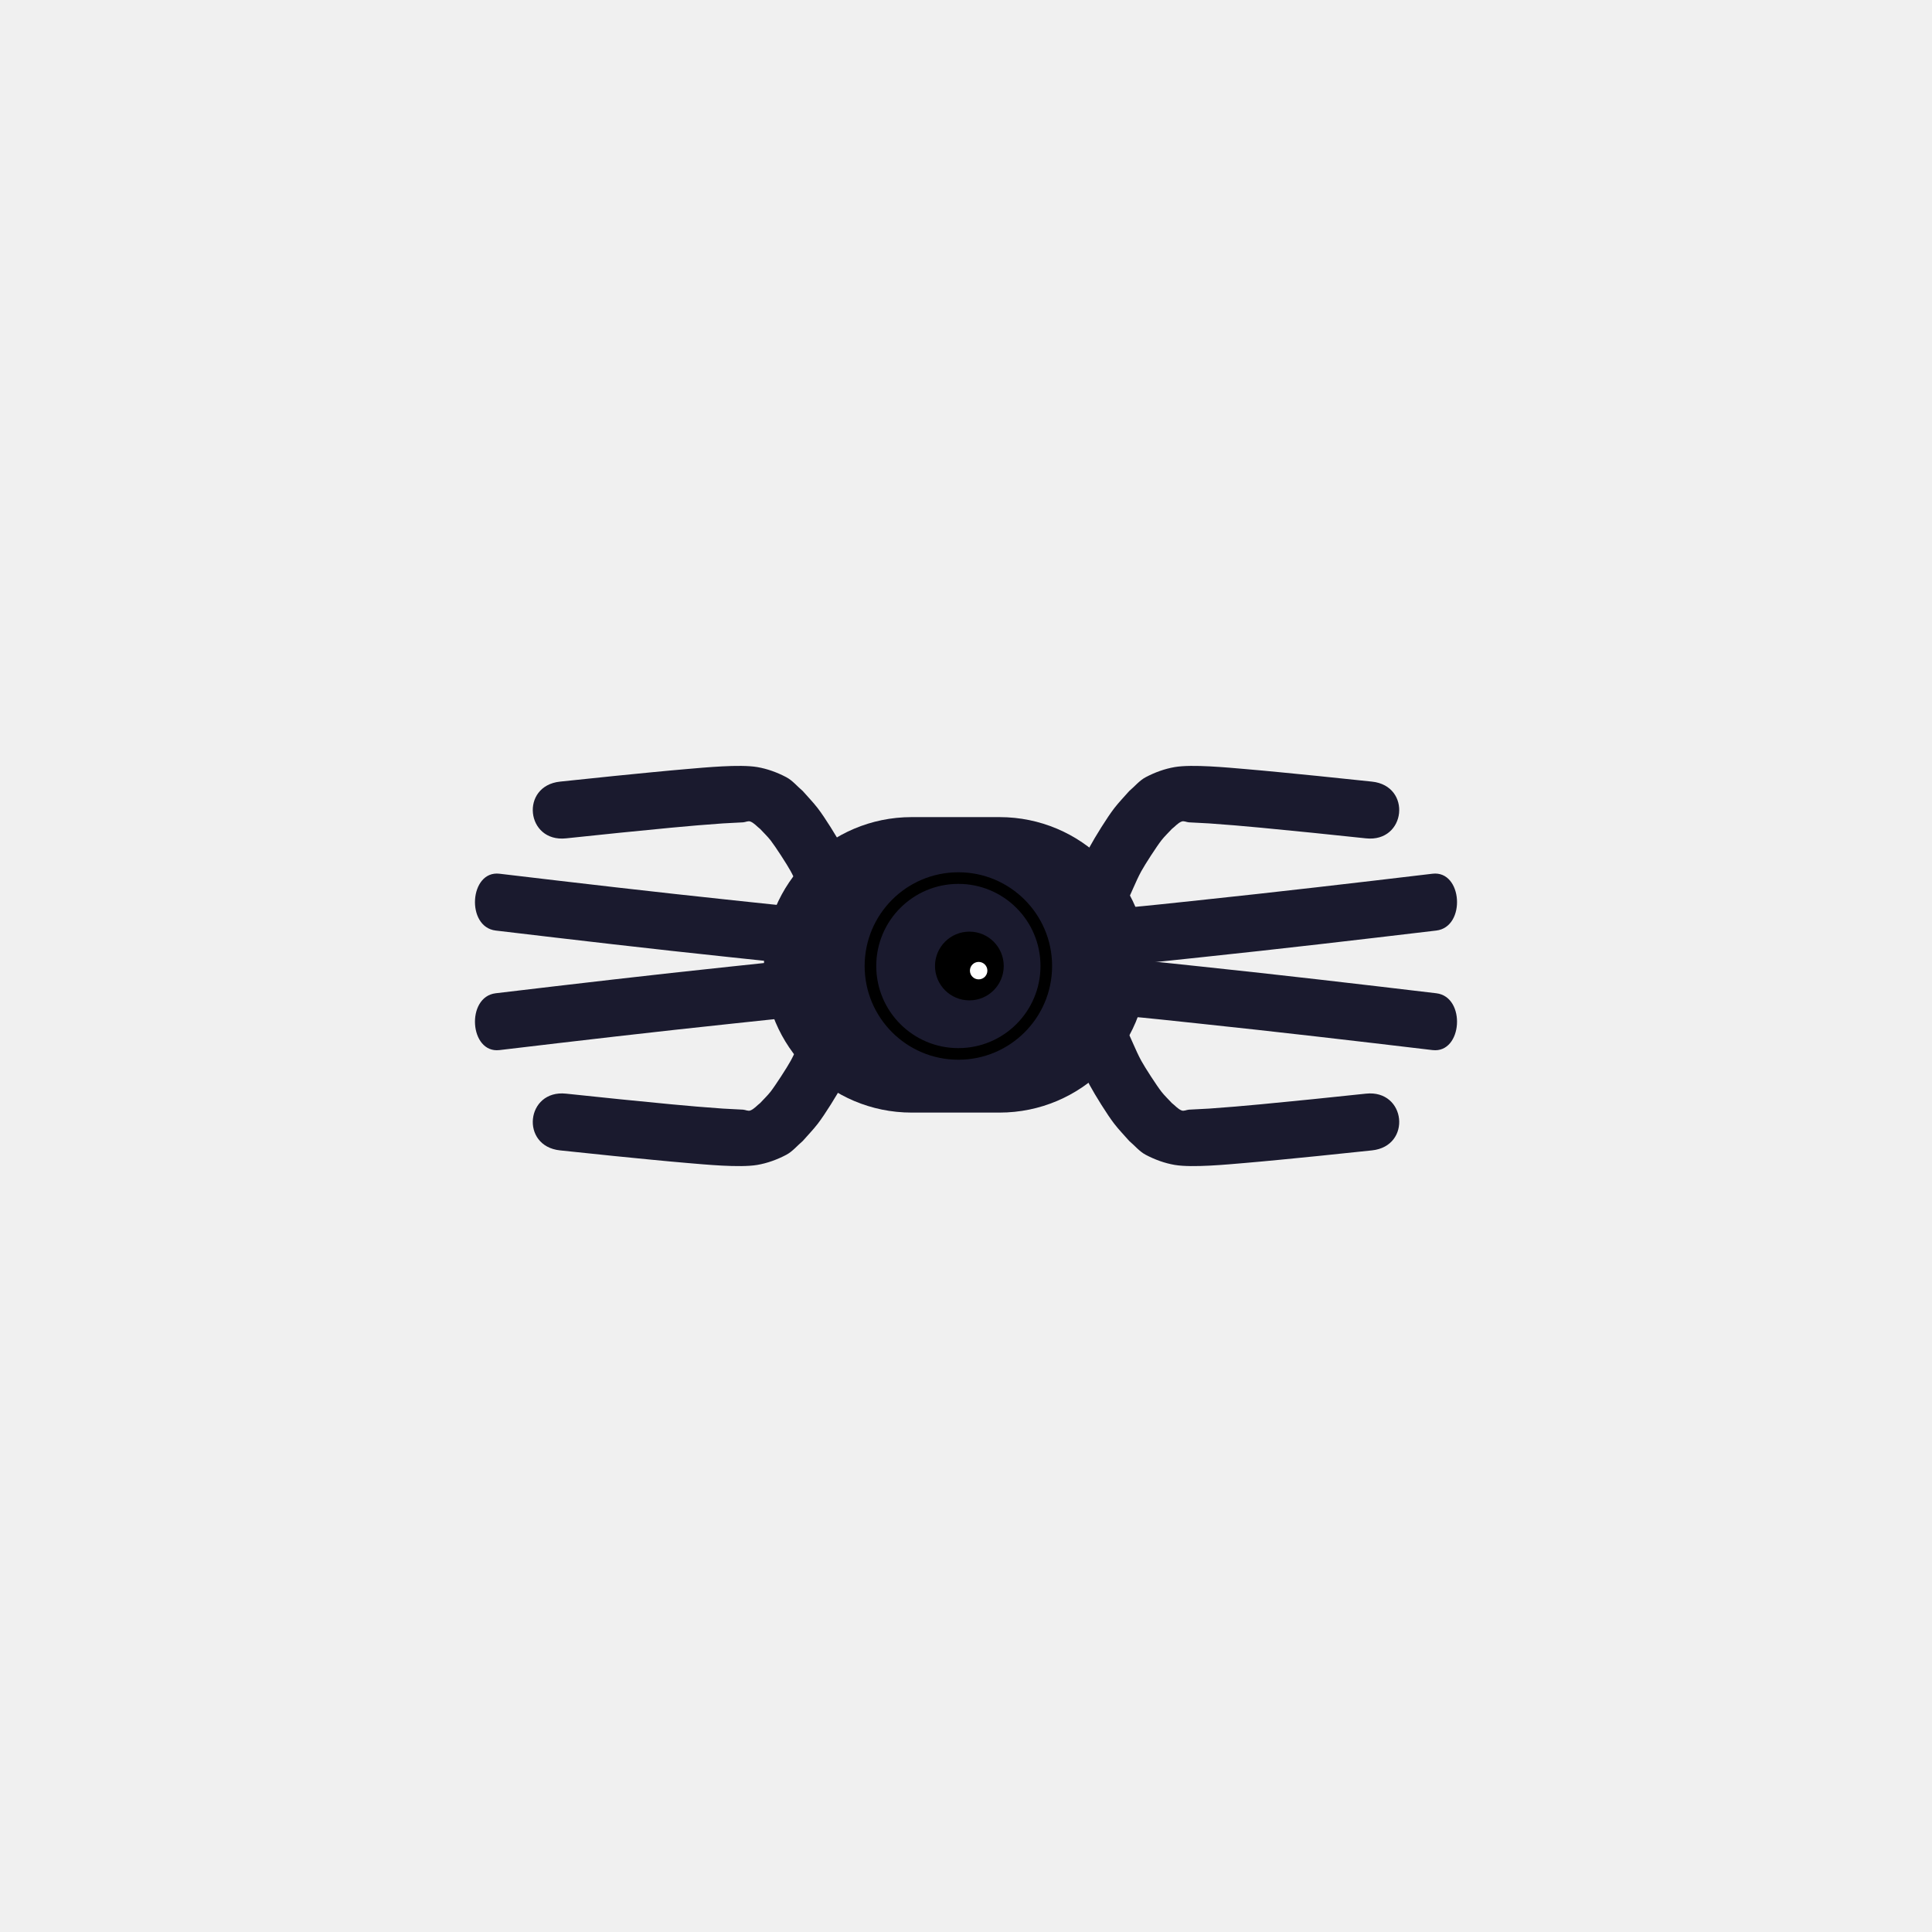
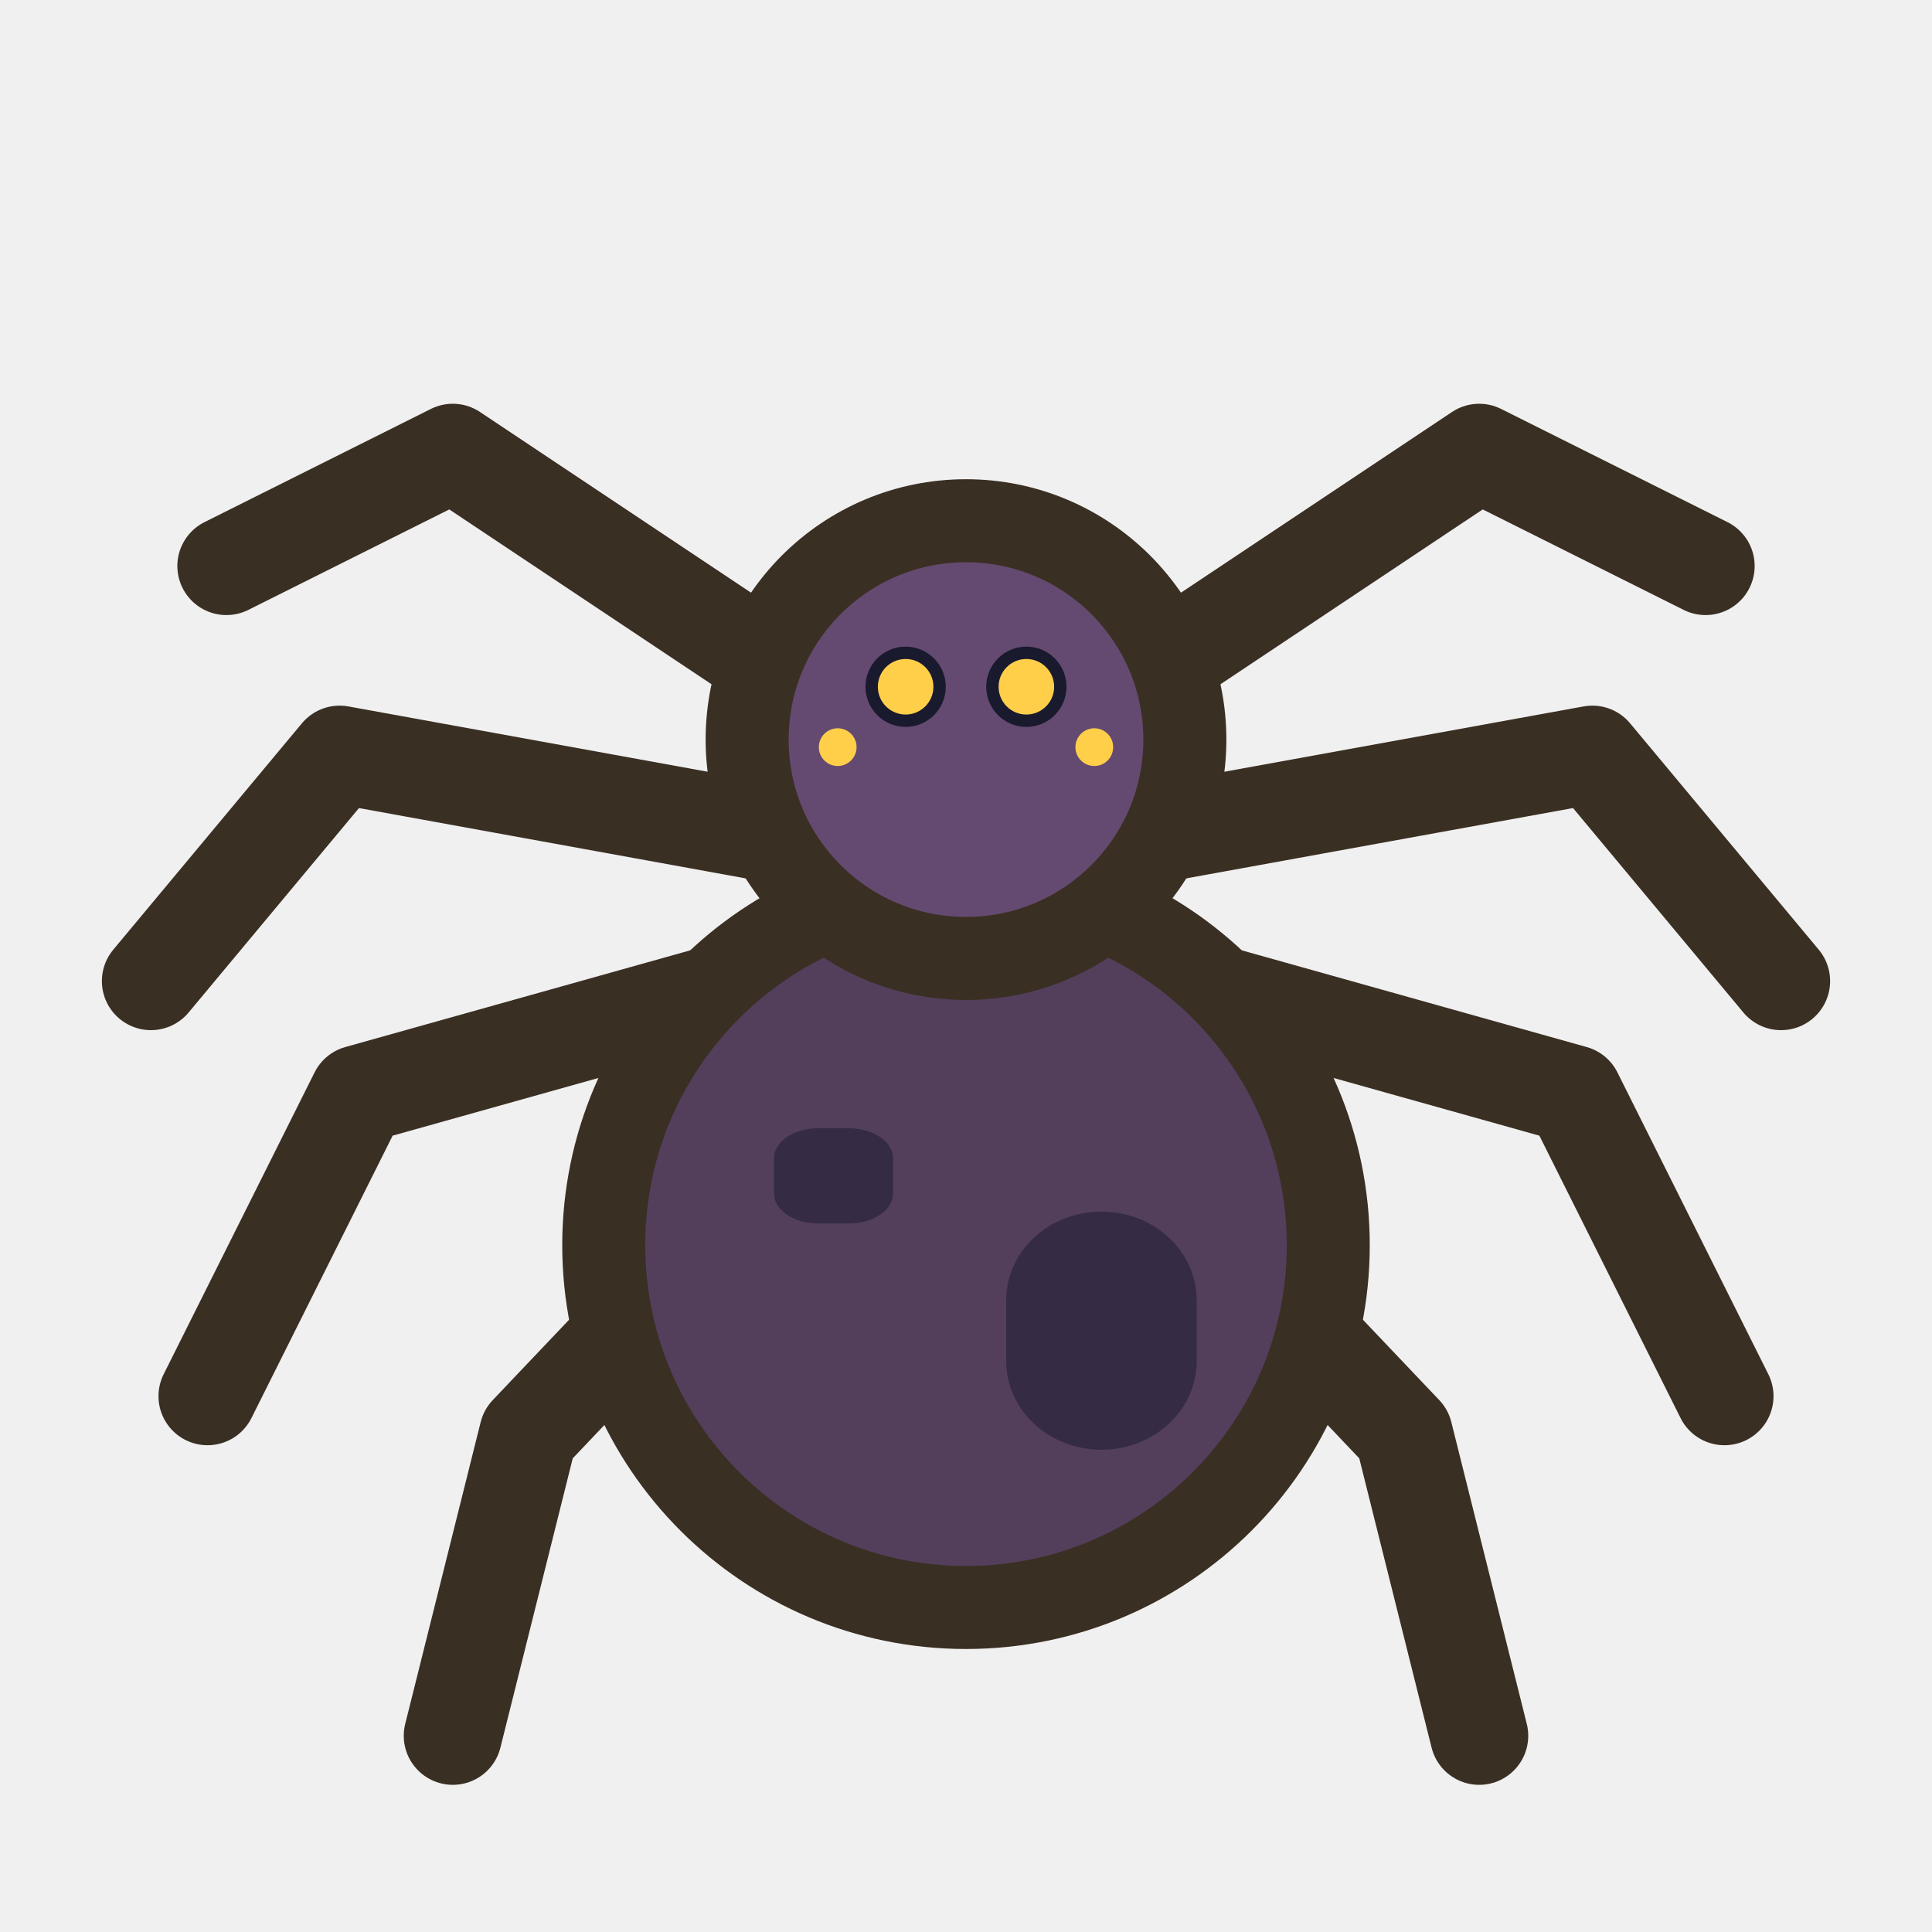
- <svg xmlns="http://www.w3.org/2000/svg" xmlns:xlink="http://www.w3.org/1999/xlink" width="512" height="512" viewBox="0 0 512 512" version="1.1" id="svg1" xml:space="preserve">
-   <defs id="defs1">
-     <filter style="color-interpolation-filters:sRGB" id="filter3" x="-0.037" y="-0.051" width="1.075" height="1.103">
-       <feGaussianBlur stdDeviation="0.097" id="feGaussianBlur3" />
-     </filter>
-     <symbol id="g4">
-       <circle style="fill:none;fill-opacity:1;stroke:#000000;stroke-width:5;stroke-linecap:round;stroke-linejoin:round;stroke-dasharray:none;stroke-opacity:1;paint-order:stroke markers fill" id="path3" cx="247.716" cy="256" r="37.867" />
-       <circle style="fill:#000000;fill-opacity:1;stroke:none;stroke-width:8.529;stroke-linecap:round;stroke-linejoin:round;stroke-dasharray:none;stroke-opacity:1;paint-order:stroke markers fill" id="path4" cx="252.45" cy="256" r="14.803" />
-       <circle style="fill:#ffffff;fill-opacity:1;stroke:none;stroke-width:2.165;stroke-linecap:round;stroke-linejoin:round;stroke-dasharray:none;stroke-opacity:1;paint-order:stroke markers fill" id="circle4" cx="256.45" cy="258" r="3.758" />
-     </symbol>
-   </defs>
-   <g id="layer1">
-     <rect style="fill:#4d4d4d;fill-opacity:1;stroke:#4d4d4d;stroke-width:10;stroke-linecap:round;stroke-linejoin:round;stroke-dasharray:none;paint-order:stroke markers fill;opacity:0.351" id="rect2" width="140.425" height="101.769" x="137.27" y="-124.28" ry="9.861" />
-     <rect style="opacity:0.15;fill:#4d4d4d;fill-opacity:1;stroke:#4d4d4d;stroke-width:10;stroke-linecap:round;stroke-linejoin:round;stroke-dasharray:none;paint-order:stroke markers fill;filter:url(#filter3)" id="rect3" width="140.425" height="101.769" x="130.169" y="-131.381" ry="9.861" />
-     <rect style="fill:#fce8b1;fill-opacity:1;stroke:#4d4d4d;stroke-width:10;stroke-linecap:round;stroke-linejoin:round;stroke-dasharray:none;paint-order:stroke markers fill" id="rect1" width="140.425" height="101.769" x="134.114" y="-127.803" ry="10" />
-     <rect style="opacity:0.4;fill:#fcffff;fill-opacity:1;stroke:none;stroke-width:5.039;stroke-linecap:round;stroke-linejoin:round;stroke-dasharray:none;paint-order:stroke markers fill" id="rect4" width="70.757" height="51.279" x="134.292" y="-126.958" ry="5.039" />
-     <g id="g13" style="fill:#1a1a2e" transform="translate(48.02714,38.84797)">
-       <rect style="fill:#1a1a2e;stroke-width:5;stroke-linecap:round;stroke-linejoin:round;paint-order:stroke markers fill" id="rect5" width="101.571" height="78.306" x="154.429" y="177.694" ry="39.153" />
-       <path style="fill:#1a1a2e;stroke-width:5;stroke-linecap:round;stroke-linejoin:round;paint-order:stroke markers fill" id="path6" d="m 250.297,200.822 c 1.477,-2.869 2.584,-5.941 4.124,-8.777 0.962,-1.771 4.145,-6.674 5.339,-8.197 0.843,-1.075 1.847,-2.013 2.77,-3.02 0.863,-0.654 1.579,-1.571 2.589,-1.962 0.604,-0.233 1.284,0.171 1.929,0.215 1.789,0.122 3.583,0.16 5.372,0.283 9.135,0.629 18.246,1.58 27.356,2.482 10.021,1.028 5.291,0.534 14.191,1.477 10.63,1.127 12.224,-13.907 1.594,-15.034 v 0 c -8.968,-0.951 -4.204,-0.453 -14.295,-1.488 -5.952,-0.589 -13.475,-1.355 -19.4,-1.853 -4.6,-0.386 -13.903,-1.303 -18.561,-0.515 -2.675,0.453 -5.285,1.411 -7.687,2.673 -1.687,0.886 -2.921,2.447 -4.382,3.67 -1.32,1.514 -2.732,2.953 -3.96,4.543 -1.888,2.443 -5.098,7.636 -6.535,10.288 -0.702,1.296 -1.255,2.666 -1.882,4 -2.016,4.286 -1.134,2.349 -2.718,5.906 -3.754,10.009 10.402,15.318 14.155,5.308 z" />
-       <path style="fill:#1a1a2e;stroke-width:4.324;stroke-linecap:round;stroke-linejoin:round;paint-order:stroke markers fill" id="path7" d="m 239.84,217.478 c 3.524,-0.21 7.052,-0.326 10.572,-0.631 6.681,-0.58 13.354,-1.324 20.028,-2.026 20.733,-2.181 41.45,-4.601 62.166,-7.064 7.963,-0.947 6.962,-16.005 -1.001,-15.059 v 0 c -20.666,2.457 -41.335,4.868 -62.019,7.047 -6.56,0.691 -13.118,1.421 -19.685,1.999 -3.35,0.294 -6.708,0.411 -10.062,0.616 -7.994,0 -7.994,15.118 0,15.118 z" />
-       <path style="fill:#1a1a2e;stroke-width:4.324;stroke-linecap:round;stroke-linejoin:round;paint-order:stroke markers fill" id="path8" d="m 239.84,214.655 c 3.524,0.21 7.052,0.326 10.572,0.631 6.681,0.58 13.354,1.324 20.028,2.026 20.733,2.181 41.45,4.601 62.166,7.064 7.963,0.947 6.962,16.005 -1.001,15.059 v 0 c -20.666,-2.457 -41.335,-4.868 -62.019,-7.047 -6.56,-0.691 -13.118,-1.421 -19.685,-1.999 -3.35,-0.294 -6.708,-0.411 -10.062,-0.616 -7.994,0 -7.994,-15.118 0,-15.118 z" />
-       <path style="fill:#1a1a2e;stroke-width:5;stroke-linecap:round;stroke-linejoin:round;paint-order:stroke markers fill" id="path9" d="m 250.297,233.482 c 1.477,2.869 2.584,5.941 4.124,8.777 0.962,1.771 4.145,6.674 5.339,8.197 0.843,1.075 1.847,2.013 2.77,3.02 0.863,0.654 1.579,1.571 2.589,1.962 0.604,0.233 1.284,-0.171 1.929,-0.215 1.789,-0.122 3.583,-0.16 5.372,-0.283 9.135,-0.629 18.246,-1.58 27.356,-2.482 10.021,-1.028 5.291,-0.534 14.191,-1.477 10.63,-1.127 12.224,13.907 1.594,15.034 v 0 c -8.968,0.951 -4.204,0.453 -14.295,1.488 -5.952,0.589 -13.475,1.355 -19.4,1.853 -4.6,0.386 -13.903,1.303 -18.561,0.515 -2.675,-0.453 -5.285,-1.411 -7.687,-2.673 -1.687,-0.886 -2.921,-2.447 -4.382,-3.67 -1.32,-1.514 -2.732,-2.953 -3.96,-4.543 -1.888,-2.443 -5.098,-7.636 -6.535,-10.288 -0.702,-1.296 -1.255,-2.666 -1.882,-4 -2.016,-4.286 -1.134,-2.349 -2.718,-5.906 -3.754,-10.009 10.402,-15.318 14.155,-5.308 z" />
-       <path style="fill:#1a1a2e;stroke-width:5;stroke-linecap:round;stroke-linejoin:round;paint-order:stroke markers fill" id="path10" d="m 165.649,200.822 c -1.477,-2.869 -2.584,-5.941 -4.124,-8.777 -0.962,-1.771 -4.145,-6.674 -5.339,-8.197 -0.843,-1.075 -1.847,-2.013 -2.77,-3.02 -0.863,-0.654 -1.579,-1.571 -2.589,-1.962 -0.604,-0.233 -1.284,0.171 -1.929,0.215 -1.789,0.122 -3.583,0.16 -5.372,0.283 -9.135,0.629 -18.246,1.58 -27.356,2.482 -10.021,1.028 -5.291,0.534 -14.191,1.477 -10.63,1.127 -12.224,-13.907 -1.594,-15.034 v 0 c 8.968,-0.951 4.204,-0.453 14.295,-1.488 5.952,-0.589 13.475,-1.355 19.4,-1.853 4.6,-0.386 13.903,-1.303 18.561,-0.515 2.675,0.453 5.285,1.411 7.687,2.673 1.687,0.886 2.921,2.447 4.382,3.67 1.32,1.514 2.732,2.953 3.96,4.543 1.888,2.443 5.098,7.636 6.535,10.288 0.702,1.296 1.255,2.666 1.882,4 2.016,4.286 1.134,2.349 2.718,5.906 3.754,10.009 -10.402,15.318 -14.155,5.308 z" />
-       <path style="fill:#1a1a2e;stroke-width:4.324;stroke-linecap:round;stroke-linejoin:round;paint-order:stroke markers fill" id="path11" d="m 176.106,217.478 c -3.524,-0.21 -7.052,-0.326 -10.572,-0.631 -6.681,-0.58 -13.354,-1.324 -20.028,-2.026 -20.733,-2.181 -41.45,-4.601 -62.166,-7.064 -7.963,-0.947 -6.962,-16.005 1.001,-15.059 v 0 c 20.666,2.457 41.335,4.868 62.019,7.047 6.56,0.691 13.118,1.421 19.685,1.999 3.35,0.294 6.708,0.411 10.062,0.616 7.994,0 7.994,15.118 0,15.118 z" />
-       <path style="fill:#1a1a2e;stroke-width:4.324;stroke-linecap:round;stroke-linejoin:round;paint-order:stroke markers fill" id="path12" d="m 176.106,214.655 c -3.524,0.21 -7.052,0.326 -10.572,0.631 -6.681,0.58 -13.354,1.324 -20.028,2.026 -20.733,2.181 -41.45,4.601 -62.166,7.064 -7.963,0.947 -6.962,16.005 1.001,15.059 v 0 c 20.666,-2.457 41.335,-4.868 62.019,-7.047 6.56,-0.691 13.118,-1.421 19.685,-1.999 3.35,-0.294 6.708,-0.411 10.062,-0.616 7.994,0 7.994,-15.118 0,-15.118 z" />
-       <path style="fill:#1a1a2e;stroke-width:5;stroke-linecap:round;stroke-linejoin:round;paint-order:stroke markers fill" id="path13" d="m 165.649,233.482 c -1.477,2.869 -2.584,5.941 -4.124,8.777 -0.962,1.771 -4.145,6.674 -5.339,8.197 -0.843,1.075 -1.847,2.013 -2.77,3.02 -0.863,0.654 -1.579,1.571 -2.589,1.962 -0.604,0.233 -1.284,-0.171 -1.929,-0.215 -1.789,-0.122 -3.583,-0.16 -5.372,-0.283 -9.135,-0.629 -18.246,-1.58 -27.356,-2.482 -10.021,-1.028 -5.291,-0.534 -14.191,-1.477 -10.63,-1.127 -12.224,13.907 -1.594,15.034 v 0 c 8.968,0.951 4.204,0.453 14.295,1.488 5.952,0.589 13.475,1.355 19.4,1.853 4.6,0.386 13.903,1.303 18.561,0.515 2.675,-0.453 5.285,-1.411 7.687,-2.673 1.687,-0.886 2.921,-2.447 4.382,-3.67 1.32,-1.514 2.732,-2.953 3.96,-4.543 1.888,-2.443 5.098,-7.636 6.535,-10.288 0.702,-1.296 1.255,-2.666 1.882,-4 2.016,-4.286 1.134,-2.349 2.718,-5.906 3.754,-10.009 -10.402,-15.318 -14.155,-5.308 z" />
-     </g>
-     <use xlink:href="#g4" id="use1" transform="matrix(0.6153028,0,0,0.6153028,101.5588,98.48248)" style="fill:#e8dcc8" />
+ <svg xmlns="http://www.w3.org/2000/svg" width="512" height="512" viewBox="0 0 512 512" version="1.1" id="svg13">
+   <defs id="defs13" />
+   <g fill="none" stroke="#3a2f23" stroke-width="26" stroke-linecap="round" stroke-linejoin="round" id="g8">
+     <path d="M 210 180 L 120 120 L 60 150" id="path1" />
+     <path d="M 200 220 L 90 200 L 40 260" id="path2" />
+     <path d="M 202 260 L 95 290 L 55 370" id="path3" />
+     <path d="M 216 300 L 140 380 L 120 460" id="path4" />
+     <path d="M 302 180 L 392 120 L 452 150" id="path5" />
+     <path d="M 312 220 L 422 200 L 472 260" id="path6" />
+     <path d="M 310 260 L 417 290 L 457 370" id="path7" />
+     <path d="M 296 300 L 372 380 L 392 460" id="path8" />
  </g>
+   <circle cx="256" cy="330" r="96" fill="#533f5c" stroke="#3a2f23" stroke-width="22" id="circle8" />
+   <circle cx="256" cy="196" r="58" fill="#644a70" stroke="#3a2f23" stroke-width="22" id="circle9" />
+   <circle cx="240" cy="182" r="9" fill="#ffcf4a" id="circle10" style="stroke:#1a1a2e;stroke-width:3.279" />
+   <circle cx="272" cy="182" r="9" fill="#ffcf4a" id="circle11" style="stroke:#1a1a2e;stroke-width:3.279" />
+   <circle cx="222" cy="198" r="5" fill="#ffcf4a" id="circle12" />
+   <circle cx="290" cy="198" r="5" fill="#ffcf4a" id="circle13" />
+   <rect style="opacity:0.516;fill:#1a1a2e;stroke-width:10.901;stroke-linecap:round;stroke-linejoin:round;paint-order:stroke fill markers" id="rect13" width="63.113" height="50.49" x="321.085" y="-317.14" rx="23.465" ry="25.245" transform="rotate(90)" />
+   <rect style="opacity:0.516;fill:#1a1a2e;stroke-width:5.45;stroke-linecap:round;stroke-linejoin:round;paint-order:stroke fill markers" id="rect14" width="31.556" height="25.245" x="205.116" y="298.995" rx="11.732" ry="7.934" />
</svg>
